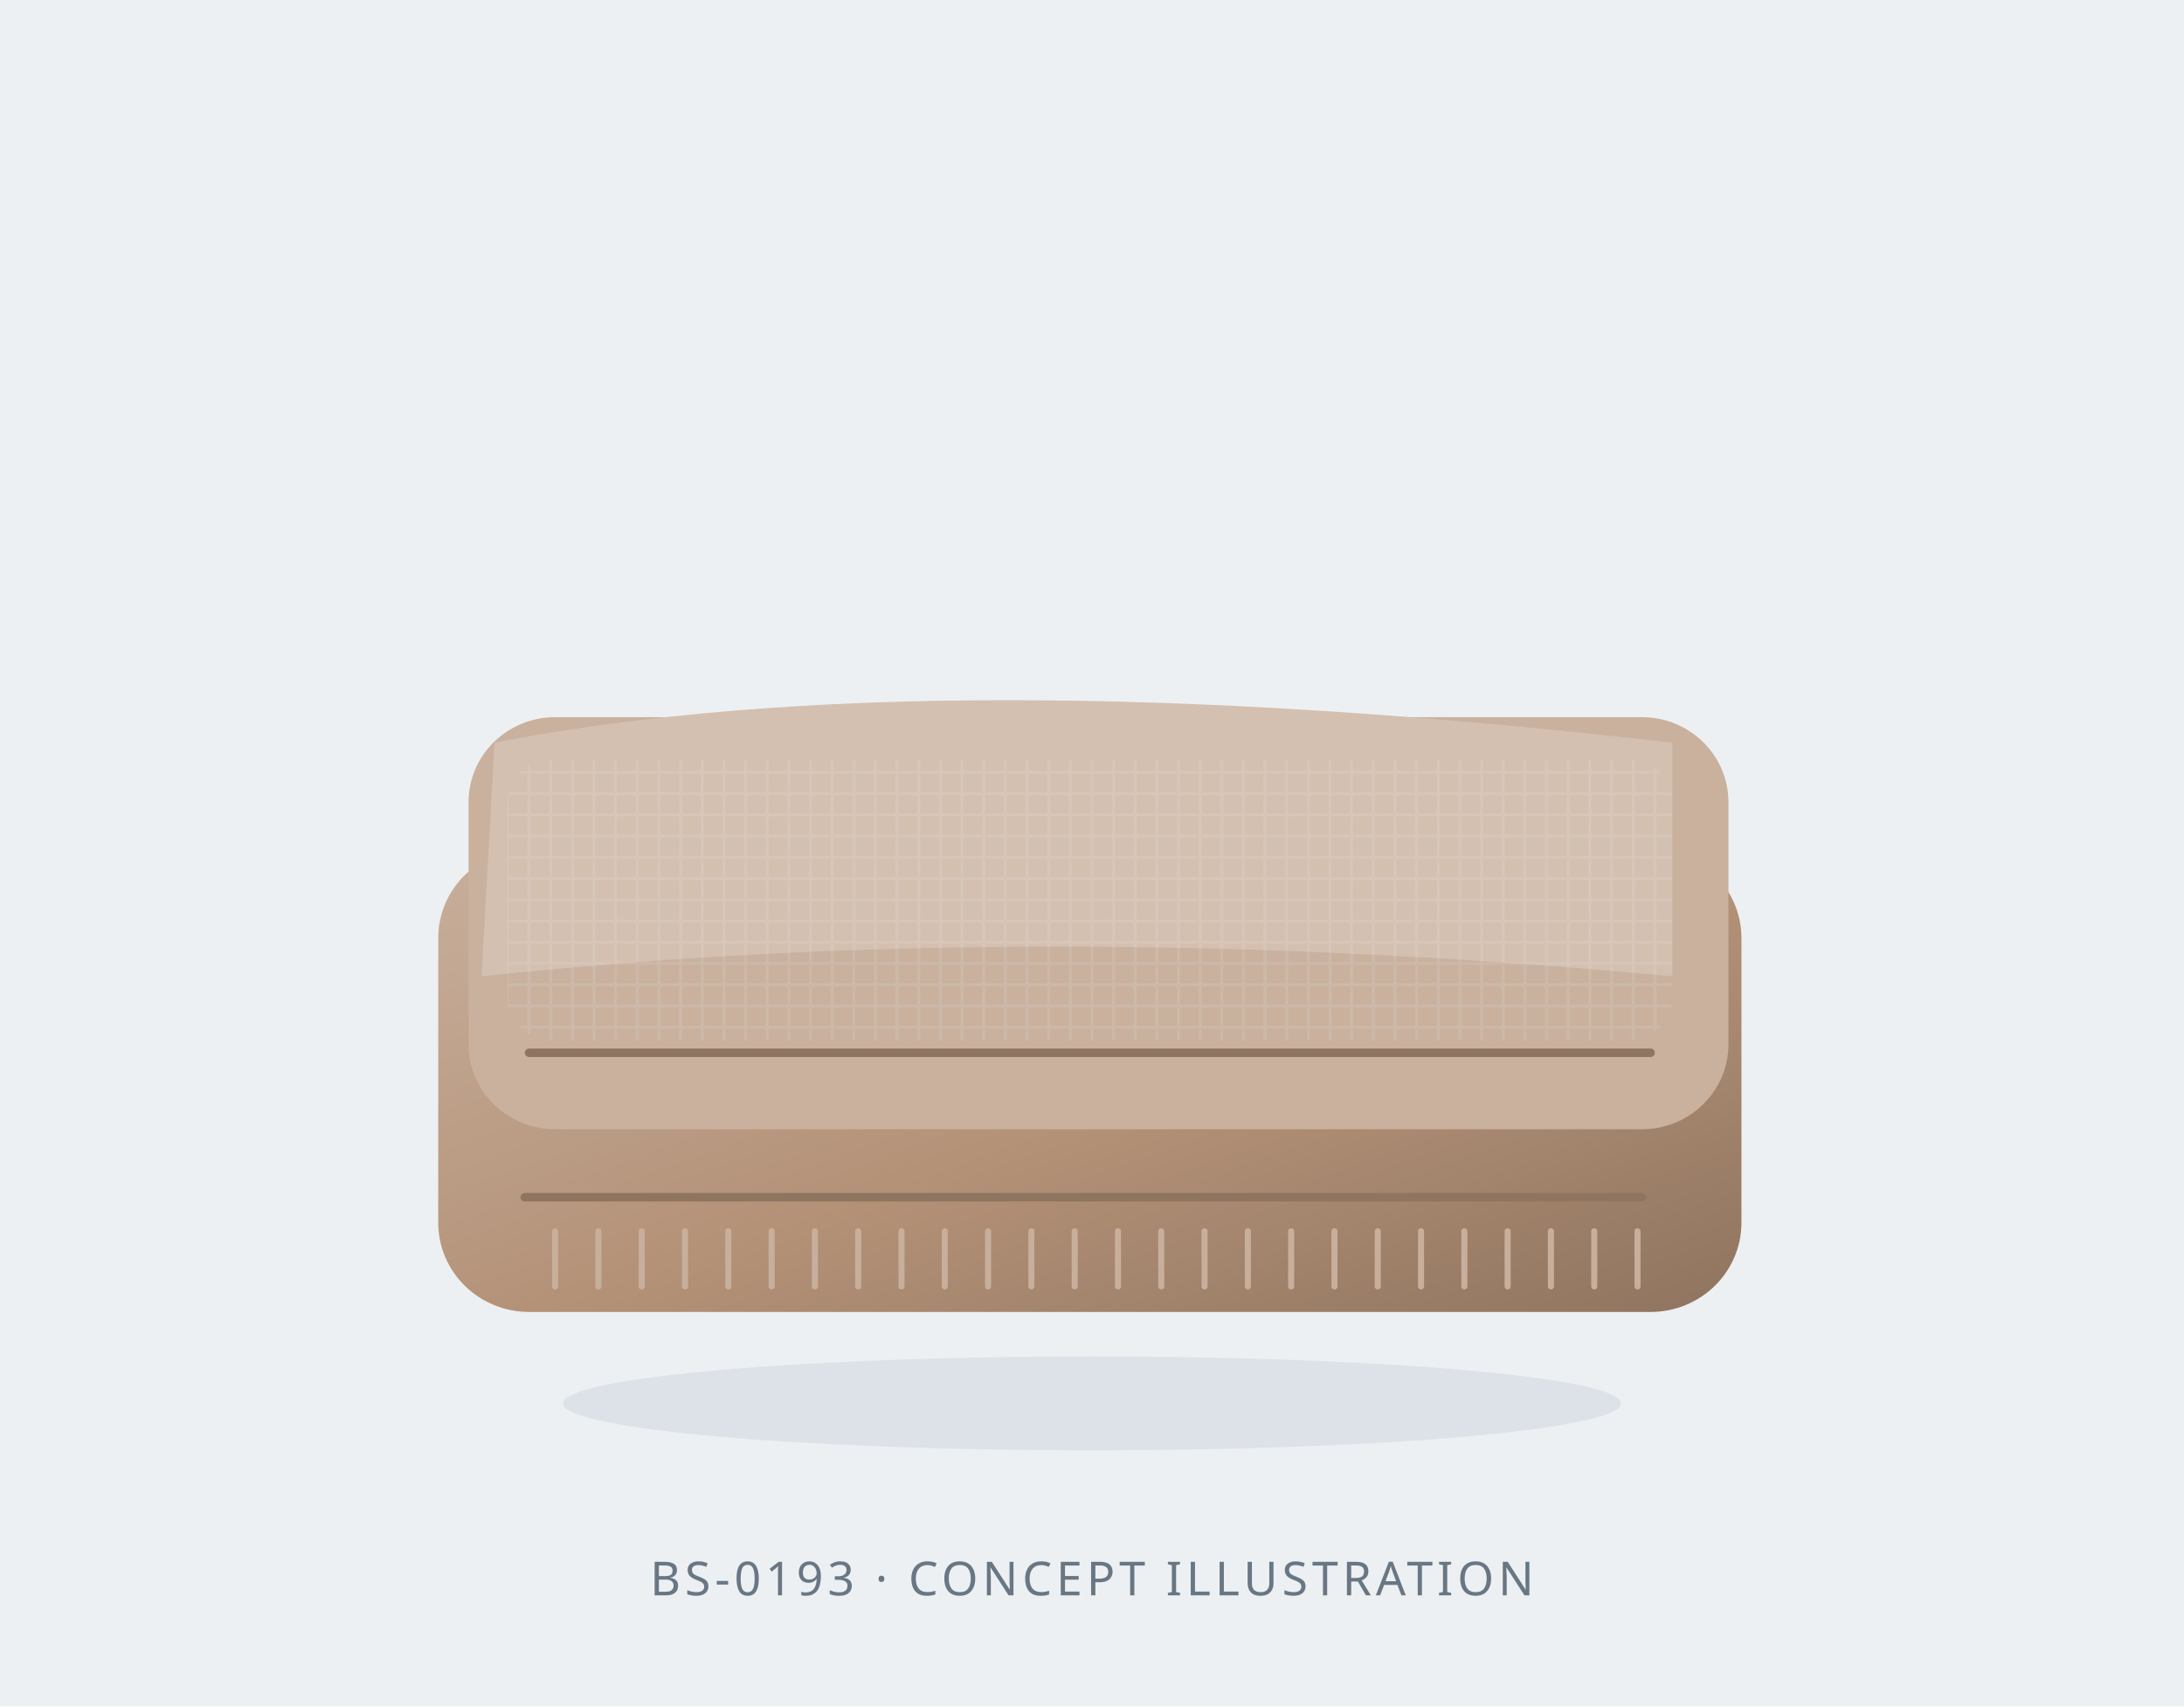
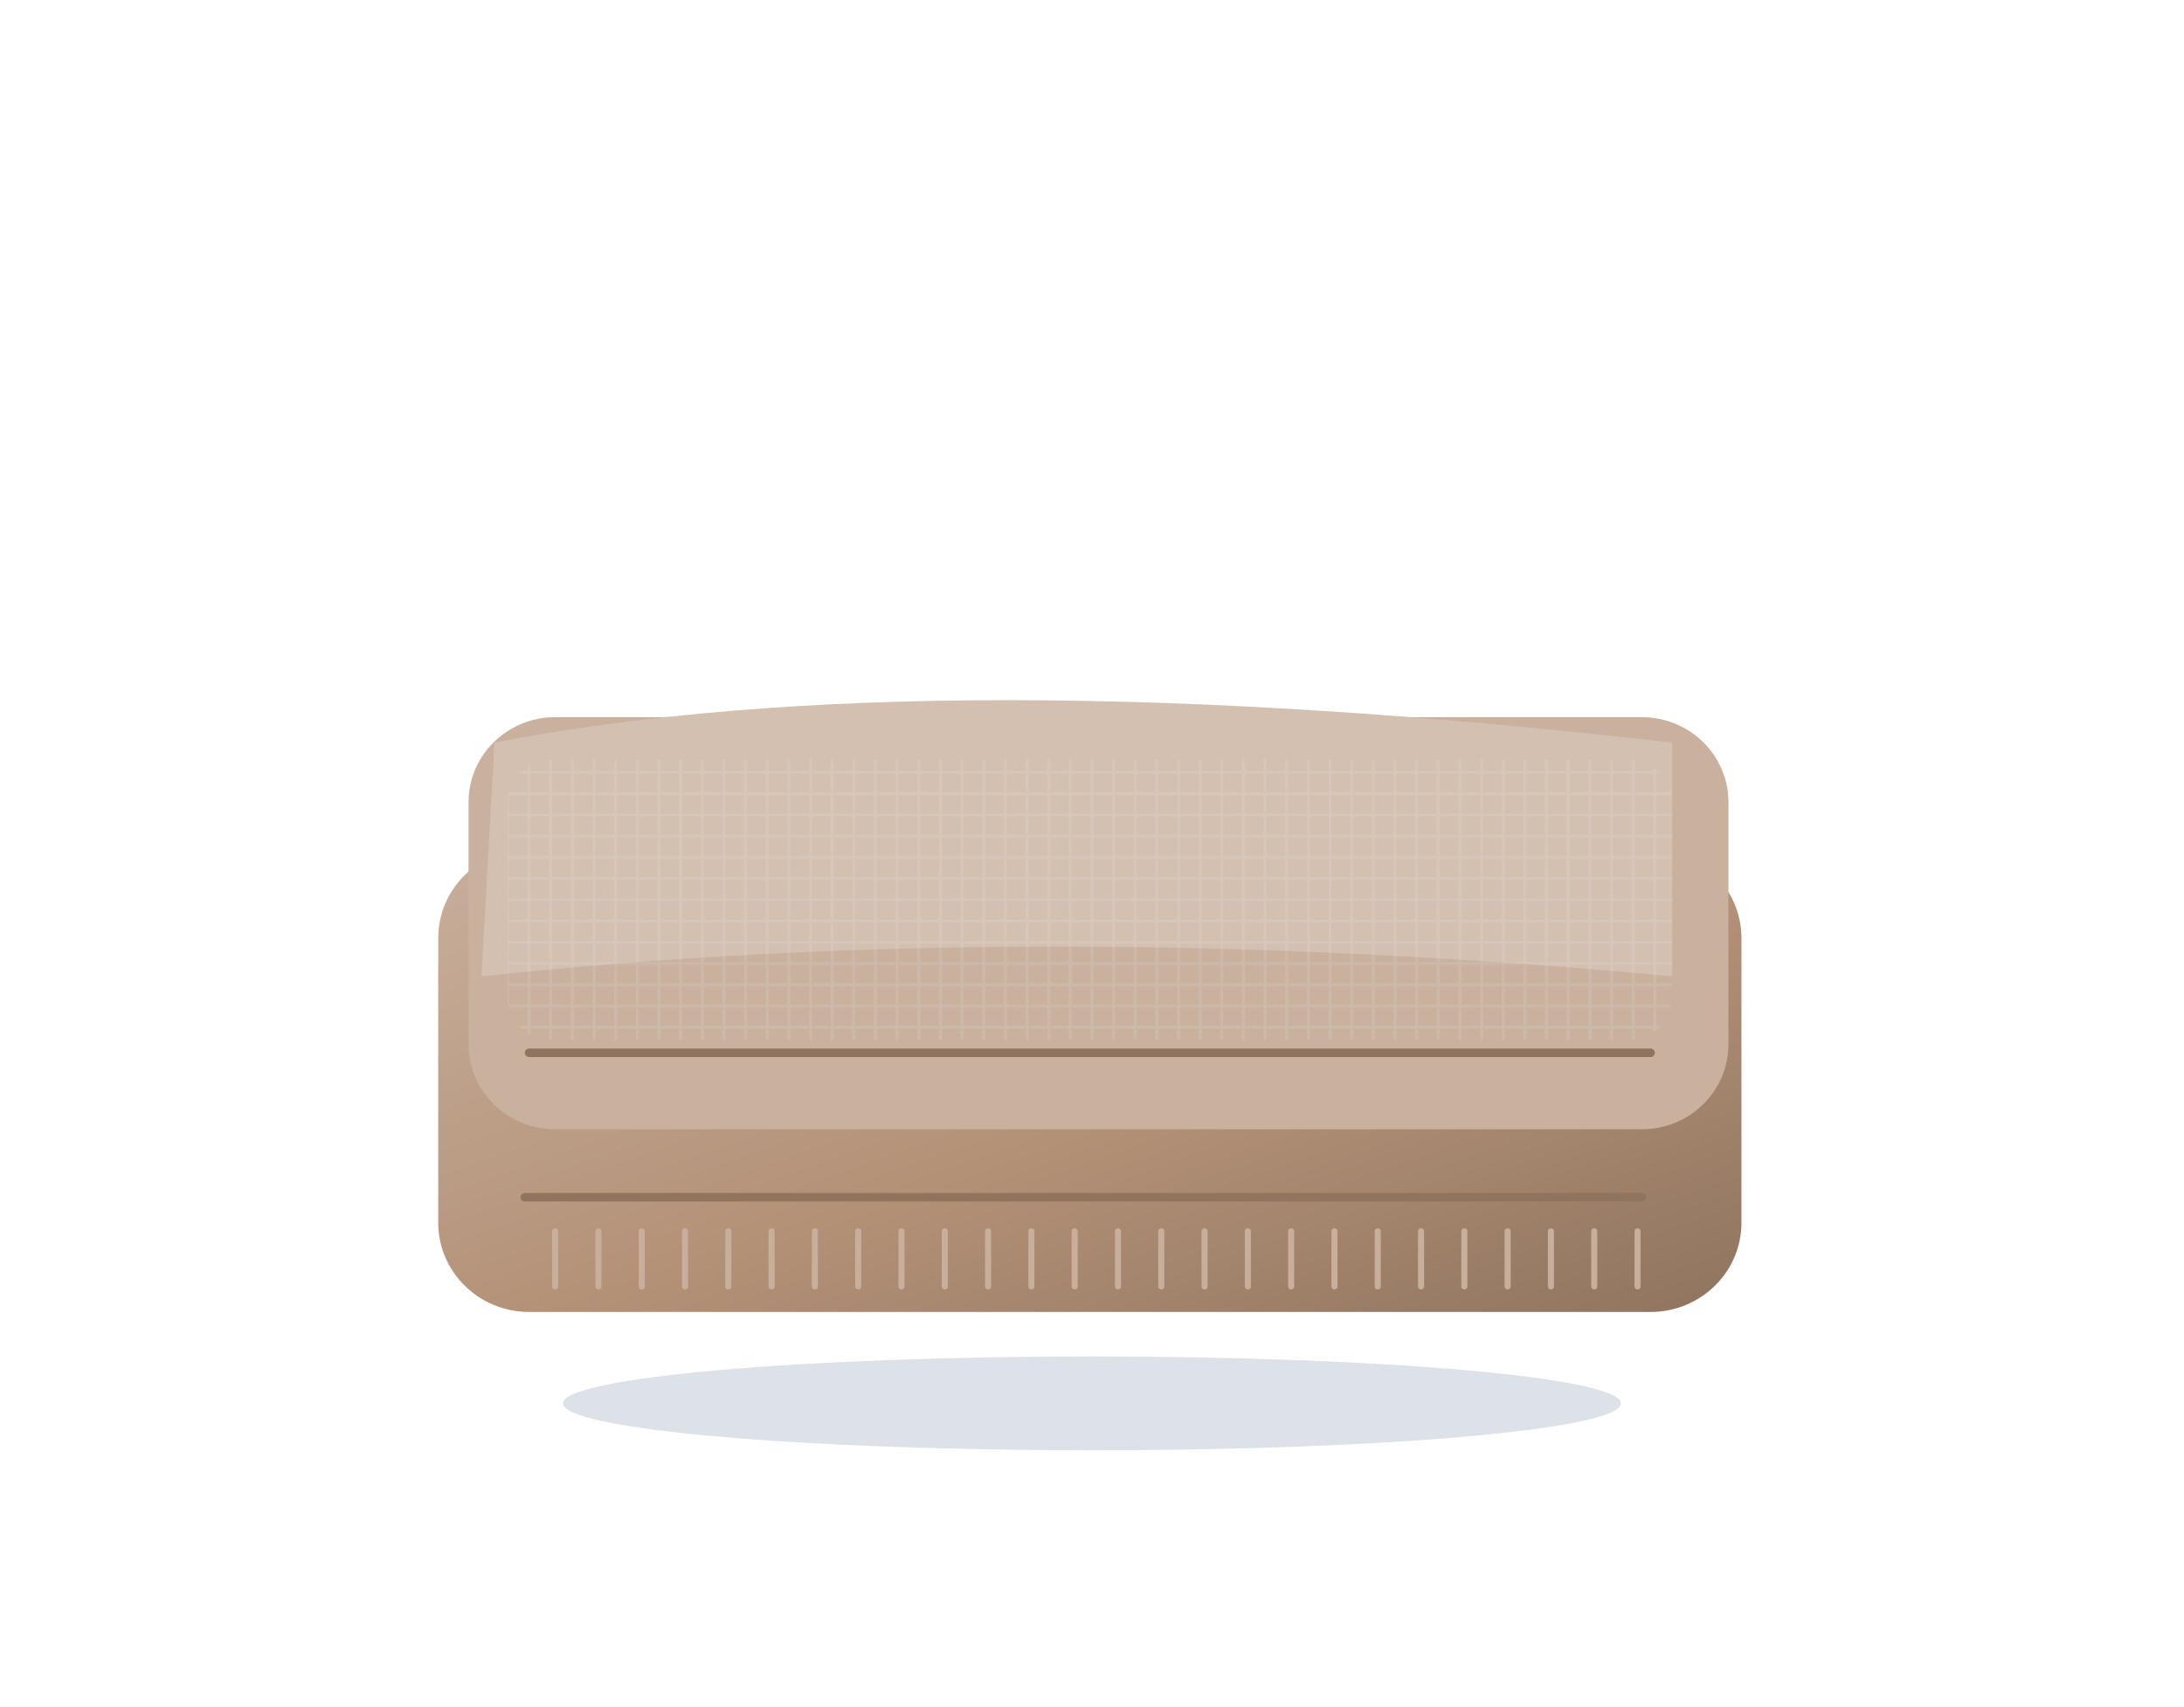
<svg xmlns="http://www.w3.org/2000/svg" width="512" height="400" viewBox="0 0 512 400" role="img">
-   <rect width="512" height="400" fill="#edf0f2" />
  <ellipse cx="256" cy="329" rx="124" ry="11" fill="#dce2e7" />
  <defs>
    <linearGradient id="pe9809fe5b9b2e6b5b4e5b7be-3-body" x1="0" y1="0" x2="1" y2="1">
      <stop stop-color="#c8af9c" />
      <stop offset=".55" stop-color="#b39177" />
      <stop offset="1" stop-color="#8f745f" />
    </linearGradient>
    <linearGradient id="pe9809fe5b9b2e6b5b4e5b7be-3-metal" x1="0" y1="0" x2="1" y2=".4">
      <stop stop-color="#aeb9c3" />
      <stop offset=".35" stop-color="#e1e7ec" />
      <stop offset=".65" stop-color="#c9d2db" />
      <stop offset="1" stop-color="#8c9aa7" />
    </linearGradient>
    <pattern id="pe9809fe5b9b2e6b5b4e5b7be-3-fabric" width="5" height="5" patternUnits="userSpaceOnUse">
      <path d="M0 1h5M1 0v5" stroke="#edf1f4" stroke-opacity=".13" stroke-width=".65" />
    </pattern>
    <pattern id="pe9809fe5b9b2e6b5b4e5b7be-3-holes" width="8" height="8" patternUnits="userSpaceOnUse">
      <circle cx="4" cy="4" r="1.35" fill="#26313c" fill-opacity=".45" />
    </pattern>
  </defs>
  <g transform="translate(256 200) scale(1.015 0.996) translate(-256 -200)">
    <rect x="105" y="199" width="301" height="109" rx="21" fill="url(#pe9809fe5b9b2e6b5b4e5b7be-3-body)" />
    <rect x="112" y="168" width="291" height="97" rx="20" fill="#c9b19e" />
    <path d="M118 174q101-20 272 0v55q-147-14-275 0Z" fill="#d4c0b1" />
    <rect x="121" y="178" width="269" height="66" rx="10" fill="url(#pe9809fe5b9b2e6b5b4e5b7be-3-fabric)" />
    <path d="M126 247h259M125 281h258" fill="none" stroke="#8f745f" stroke-width="2" stroke-linecap="round" stroke-linejoin="round" />
    <path d="M132 289v13" fill="none" stroke="#c8af9c" stroke-width="1.4" stroke-linecap="round" stroke-linejoin="round" />
    <path d="M142 289v13" fill="none" stroke="#c8af9c" stroke-width="1.4" stroke-linecap="round" stroke-linejoin="round" />
    <path d="M152 289v13" fill="none" stroke="#c8af9c" stroke-width="1.4" stroke-linecap="round" stroke-linejoin="round" />
    <path d="M162 289v13" fill="none" stroke="#c8af9c" stroke-width="1.4" stroke-linecap="round" stroke-linejoin="round" />
    <path d="M172 289v13" fill="none" stroke="#c8af9c" stroke-width="1.4" stroke-linecap="round" stroke-linejoin="round" />
    <path d="M182 289v13" fill="none" stroke="#c8af9c" stroke-width="1.4" stroke-linecap="round" stroke-linejoin="round" />
    <path d="M192 289v13" fill="none" stroke="#c8af9c" stroke-width="1.4" stroke-linecap="round" stroke-linejoin="round" />
    <path d="M202 289v13" fill="none" stroke="#c8af9c" stroke-width="1.4" stroke-linecap="round" stroke-linejoin="round" />
    <path d="M212 289v13" fill="none" stroke="#c8af9c" stroke-width="1.4" stroke-linecap="round" stroke-linejoin="round" />
    <path d="M222 289v13" fill="none" stroke="#c8af9c" stroke-width="1.4" stroke-linecap="round" stroke-linejoin="round" />
    <path d="M232 289v13" fill="none" stroke="#c8af9c" stroke-width="1.4" stroke-linecap="round" stroke-linejoin="round" />
    <path d="M242 289v13" fill="none" stroke="#c8af9c" stroke-width="1.4" stroke-linecap="round" stroke-linejoin="round" />
    <path d="M252 289v13" fill="none" stroke="#c8af9c" stroke-width="1.4" stroke-linecap="round" stroke-linejoin="round" />
    <path d="M262 289v13" fill="none" stroke="#c8af9c" stroke-width="1.4" stroke-linecap="round" stroke-linejoin="round" />
    <path d="M272 289v13" fill="none" stroke="#c8af9c" stroke-width="1.4" stroke-linecap="round" stroke-linejoin="round" />
    <path d="M282 289v13" fill="none" stroke="#c8af9c" stroke-width="1.4" stroke-linecap="round" stroke-linejoin="round" />
    <path d="M292 289v13" fill="none" stroke="#c8af9c" stroke-width="1.4" stroke-linecap="round" stroke-linejoin="round" />
    <path d="M302 289v13" fill="none" stroke="#c8af9c" stroke-width="1.4" stroke-linecap="round" stroke-linejoin="round" />
    <path d="M312 289v13" fill="none" stroke="#c8af9c" stroke-width="1.4" stroke-linecap="round" stroke-linejoin="round" />
    <path d="M322 289v13" fill="none" stroke="#c8af9c" stroke-width="1.4" stroke-linecap="round" stroke-linejoin="round" />
    <path d="M332 289v13" fill="none" stroke="#c8af9c" stroke-width="1.4" stroke-linecap="round" stroke-linejoin="round" />
    <path d="M342 289v13" fill="none" stroke="#c8af9c" stroke-width="1.4" stroke-linecap="round" stroke-linejoin="round" />
    <path d="M352 289v13" fill="none" stroke="#c8af9c" stroke-width="1.4" stroke-linecap="round" stroke-linejoin="round" />
    <path d="M362 289v13" fill="none" stroke="#c8af9c" stroke-width="1.4" stroke-linecap="round" stroke-linejoin="round" />
    <path d="M372 289v13" fill="none" stroke="#c8af9c" stroke-width="1.4" stroke-linecap="round" stroke-linejoin="round" />
    <path d="M382 289v13" fill="none" stroke="#c8af9c" stroke-width="1.4" stroke-linecap="round" stroke-linejoin="round" />
  </g>
-   <text x="256" y="374" text-anchor="middle" font-family="Segoe UI, sans-serif" font-size="11" letter-spacing="1" fill="#697784">BS-0193 · CONCEPT ILLUSTRATION</text>
</svg>
